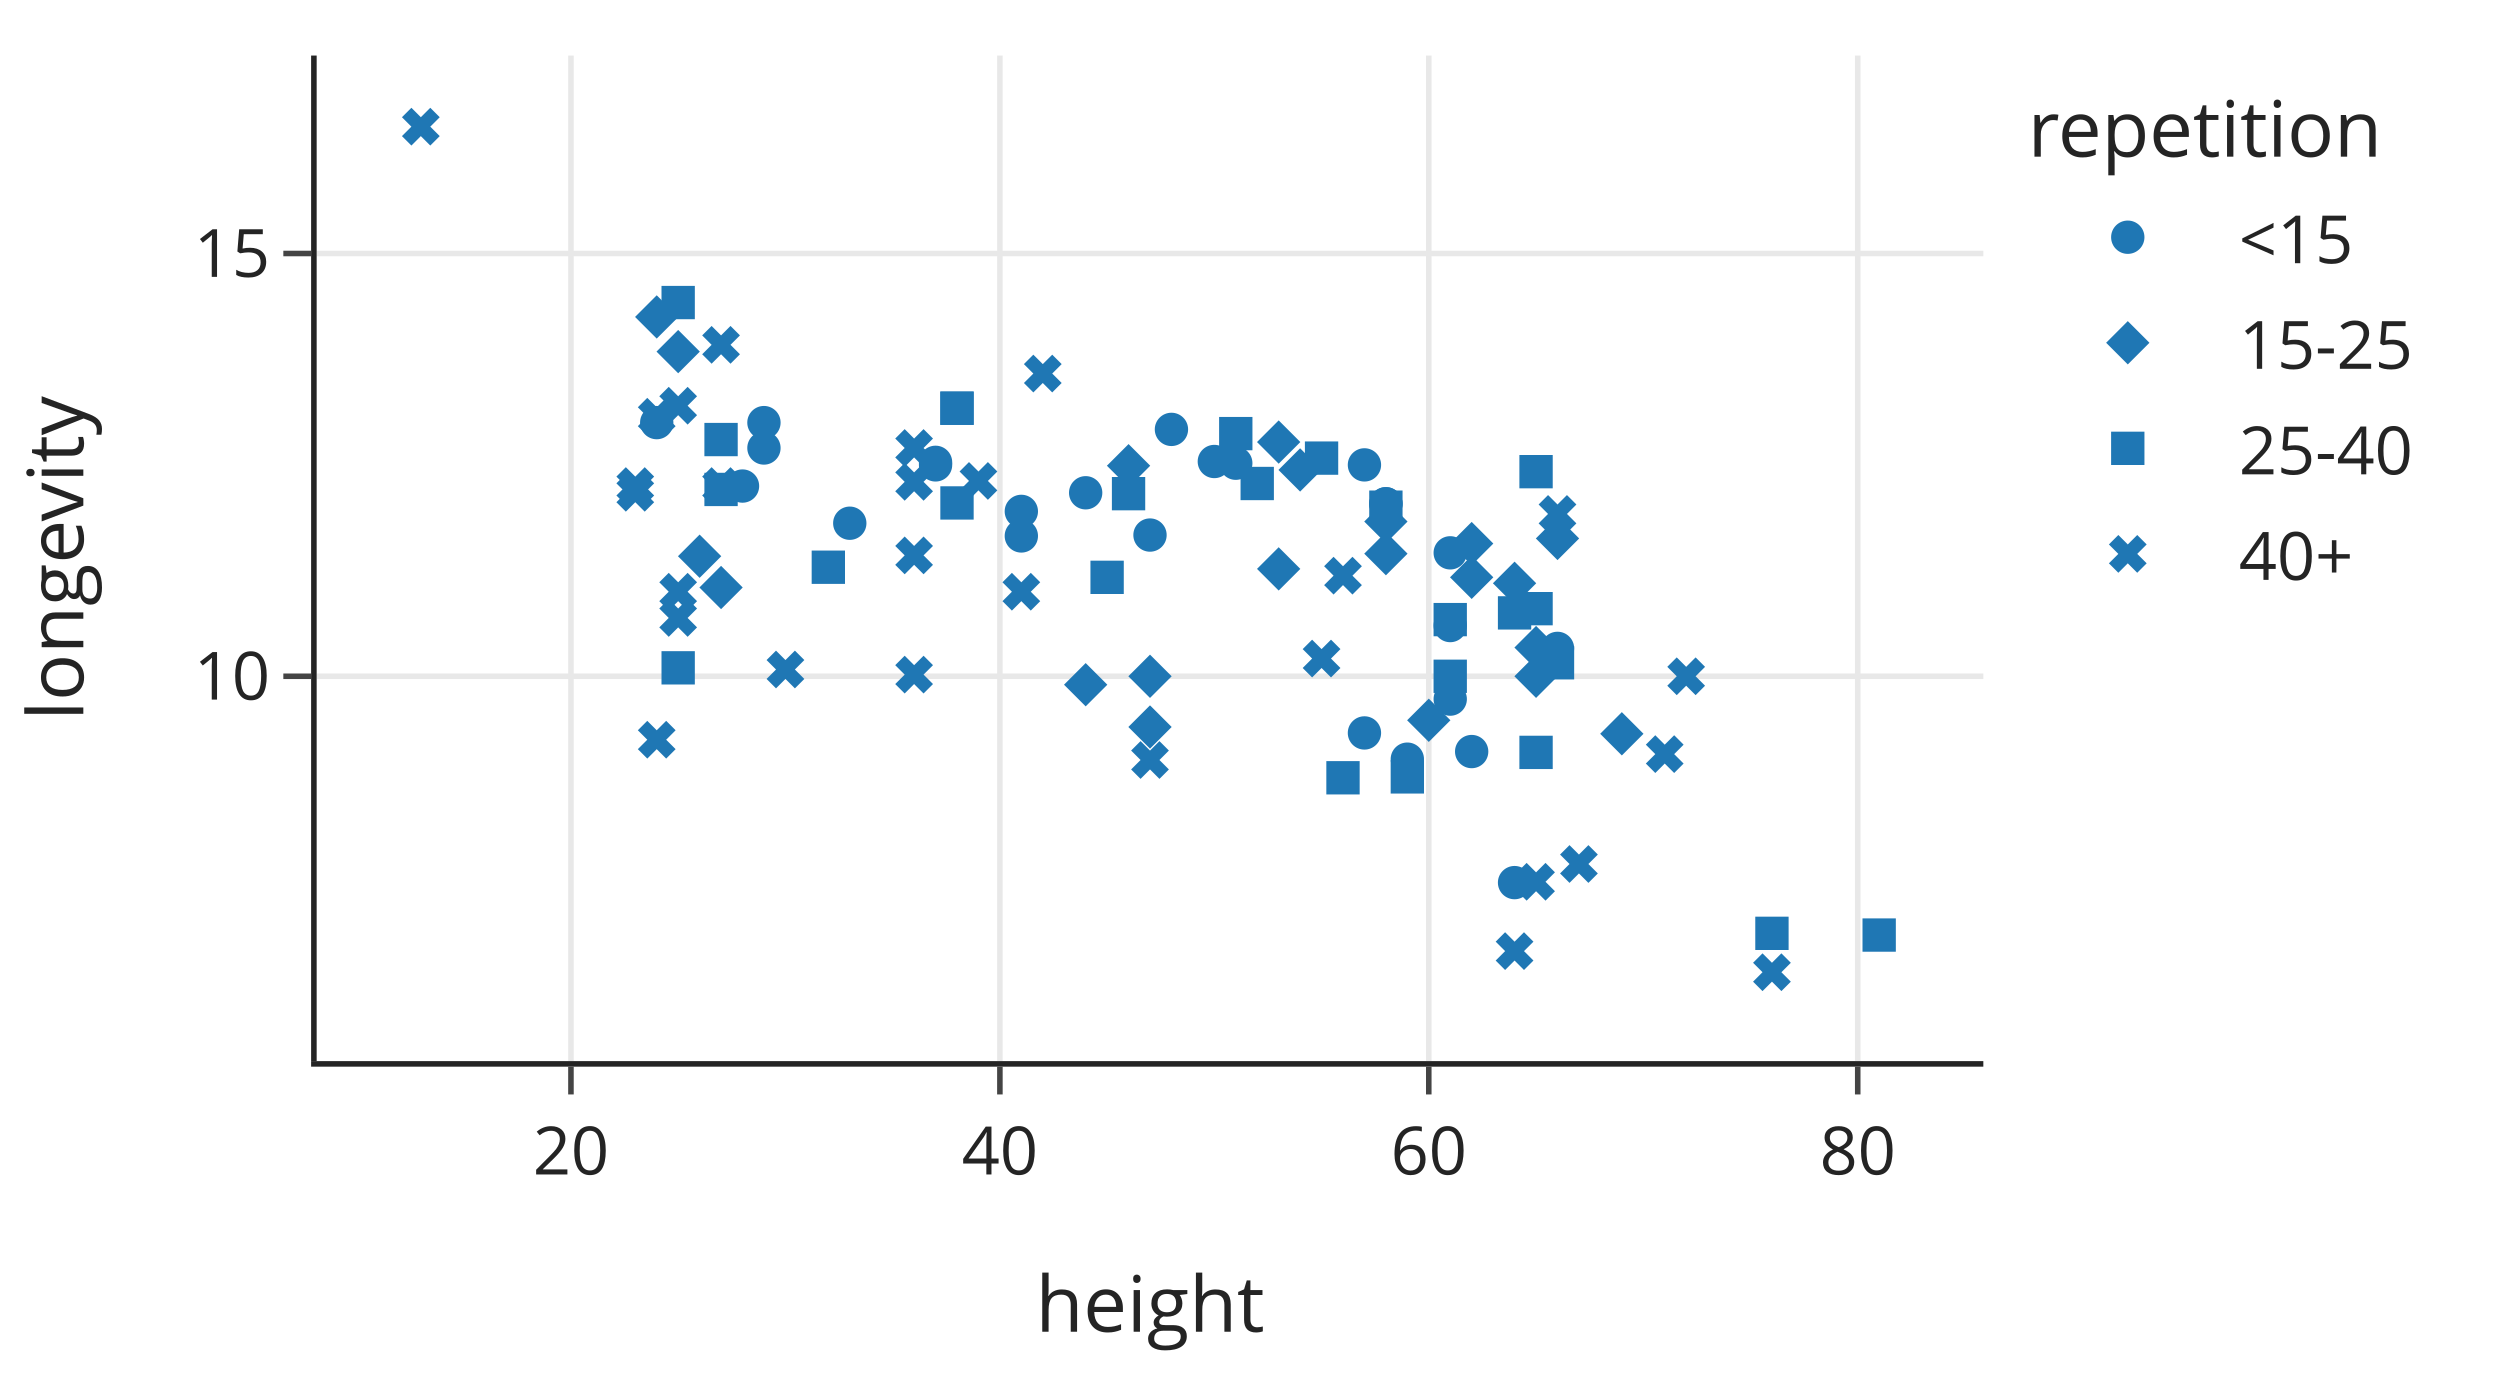
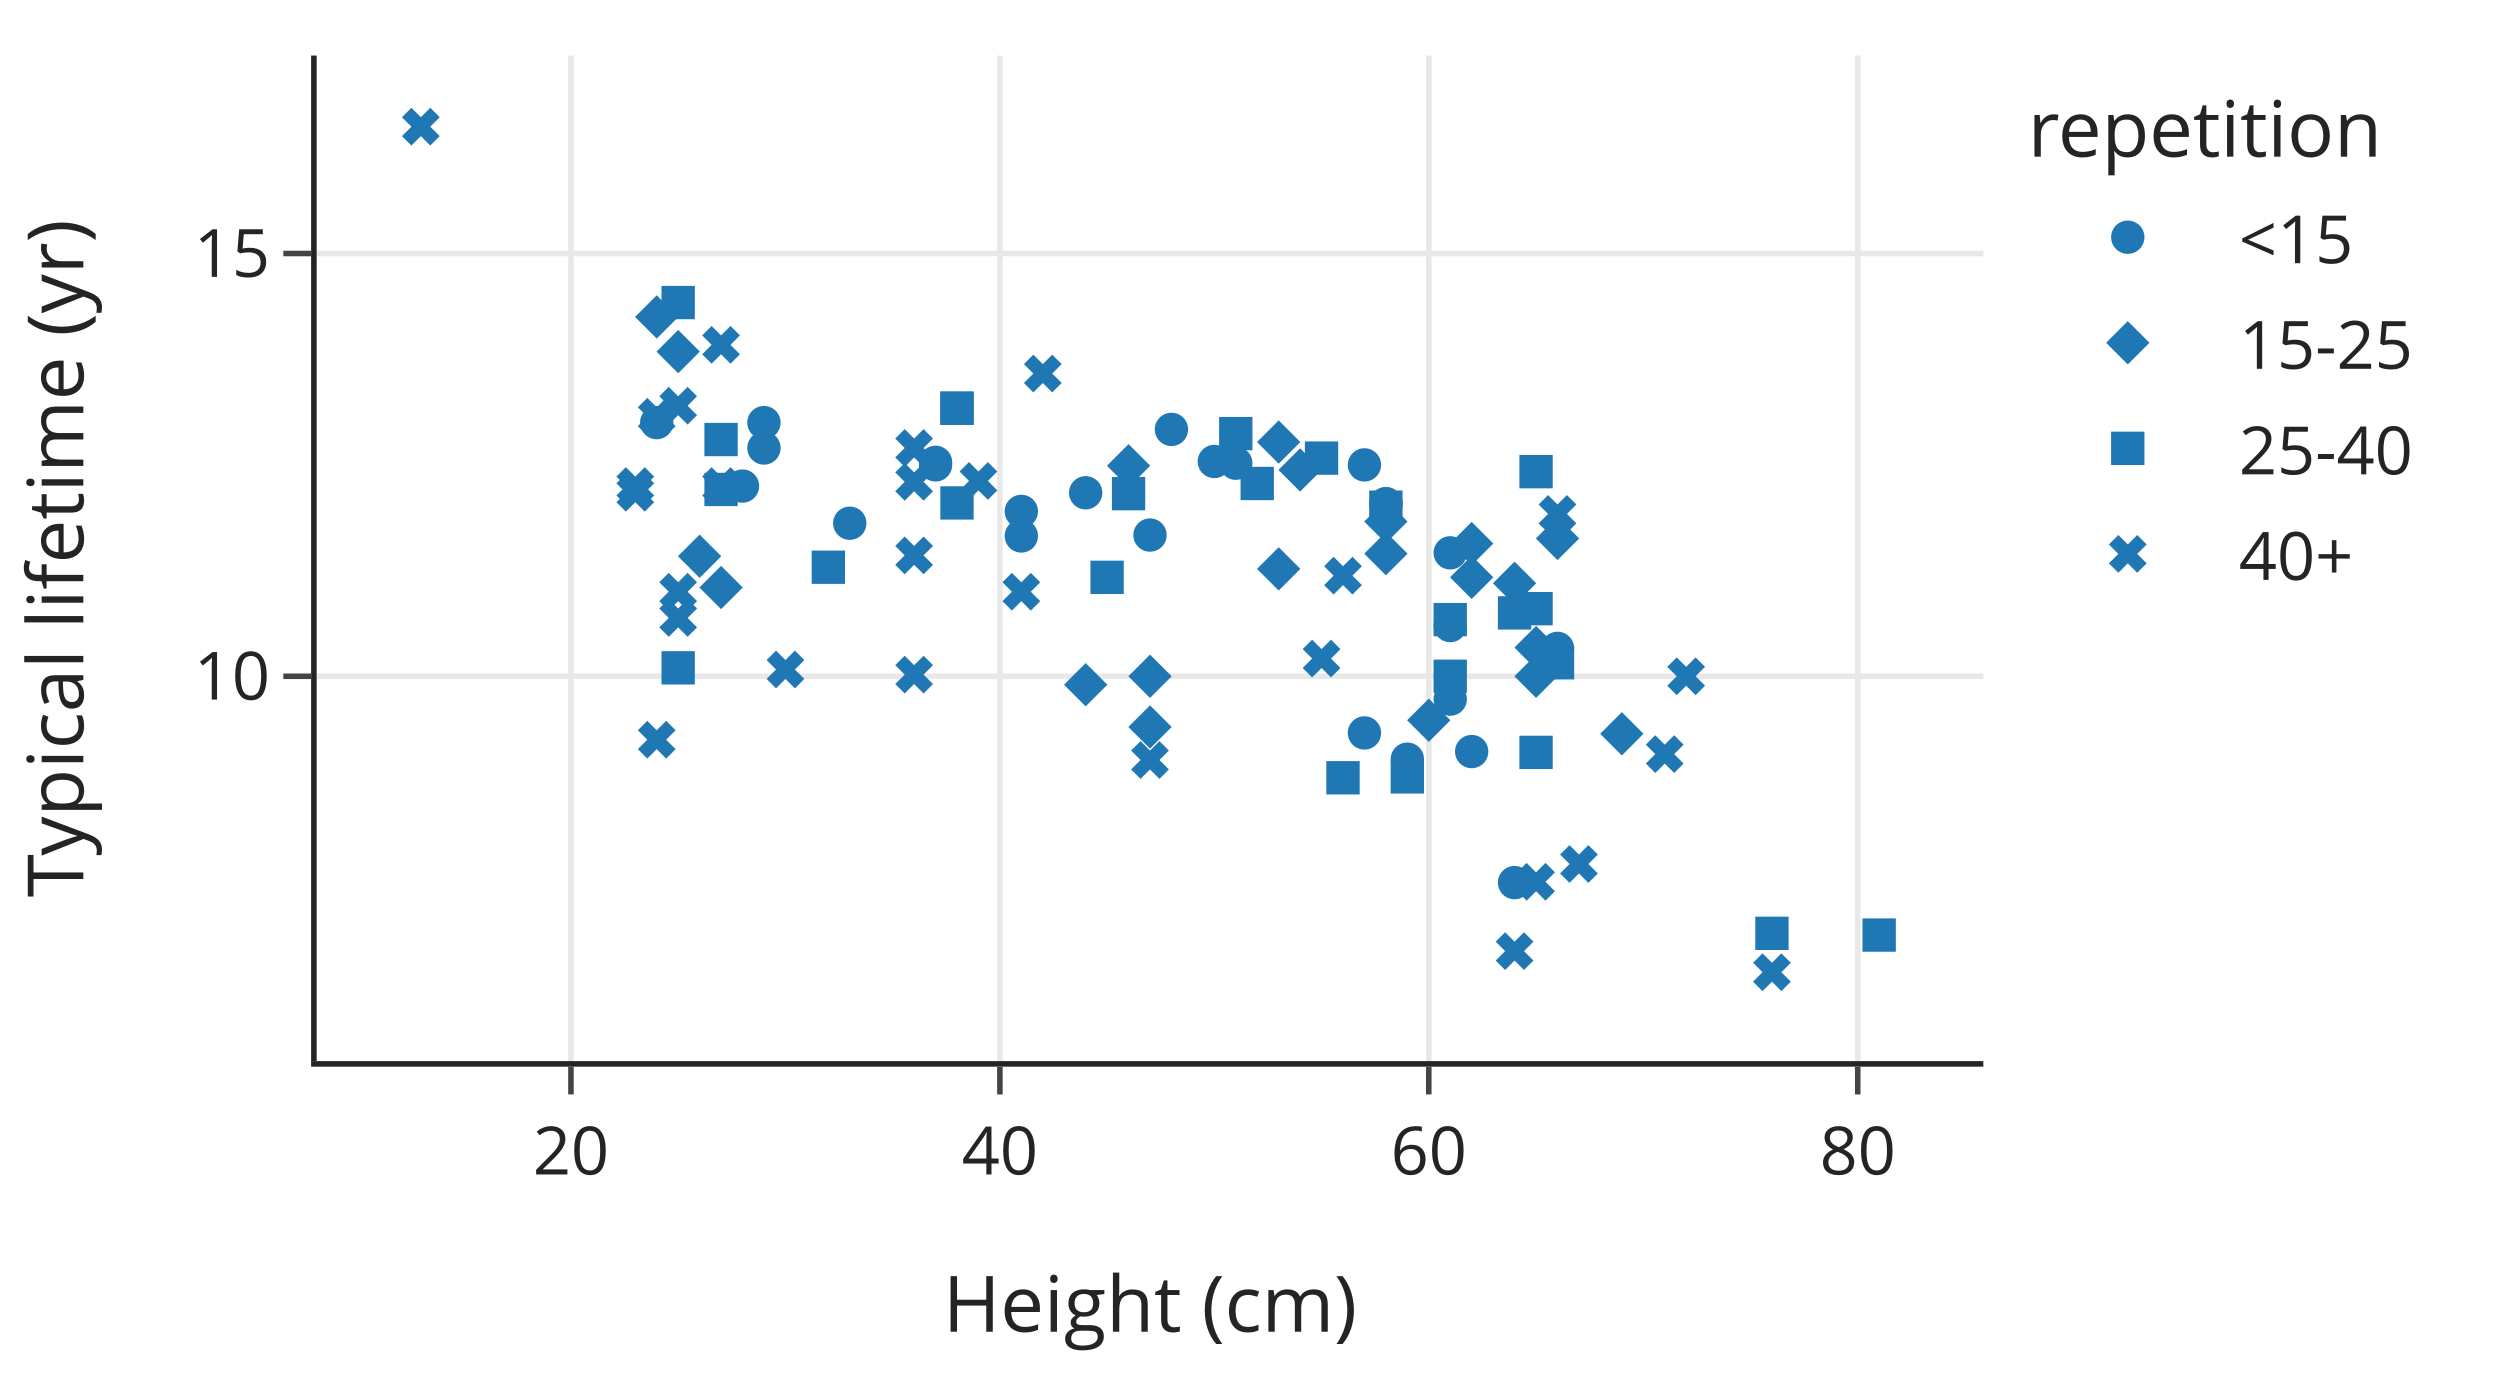
<svg xmlns="http://www.w3.org/2000/svg" class="main-svg" width="450" height="250" style="" viewBox="0 0 450 250">
  <rect x="0" y="0" width="450" height="250" style="fill: rgb(255, 255, 255); fill-opacity: 1;" />
-   <defs id="defs-488b45">
+   <defs id="defs-12211a">
    <g class="clips">
-       <clipPath id="clip488b45xyplot" class="plotclip">
+       <clipPath id="clip12211axyplot" class="plotclip">
        <rect width="300" height="181" />
      </clipPath>
-       <clipPath class="axesclip" id="clip488b45x">
+       <clipPath class="axesclip" id="clip12211ax">
        <rect x="57" y="0" width="300" height="250" />
      </clipPath>
-       <clipPath class="axesclip" id="clip488b45y">
+       <clipPath class="axesclip" id="clip12211ay">
        <rect x="0" y="10" width="450" height="181" />
      </clipPath>
-       <clipPath class="axesclip" id="clip488b45xy">
+       <clipPath class="axesclip" id="clip12211axy">
        <rect x="57" y="10" width="300" height="181" />
      </clipPath>
    </g>
    <g class="gradients" />
    <g class="patterns" />
  </defs>
  <g class="bglayer" />
  <g class="layer-below">
    <g class="imagelayer" />
    <g class="shapelayer" />
  </g>
  <g class="cartesianlayer">
    <g class="subplot xy">
      <g class="layer-subplot">
        <g class="shapelayer" />
        <g class="imagelayer" />
      </g>
      <g class="gridlayer">
        <g class="x">
          <path class="xgrid crisp" transform="translate(102.77,0)" d="M0,10v181" style="stroke: rgb(232, 232, 232); stroke-opacity: 1; stroke-width: 1px;" />
          <path class="xgrid crisp" transform="translate(179.98,0)" d="M0,10v181" style="stroke: rgb(232, 232, 232); stroke-opacity: 1; stroke-width: 1px;" />
          <path class="xgrid crisp" transform="translate(257.18,0)" d="M0,10v181" style="stroke: rgb(232, 232, 232); stroke-opacity: 1; stroke-width: 1px;" />
          <path class="xgrid crisp" transform="translate(334.39,0)" d="M0,10v181" style="stroke: rgb(232, 232, 232); stroke-opacity: 1; stroke-width: 1px;" />
        </g>
        <g class="y">
          <path class="ygrid crisp" transform="translate(0,121.73)" d="M57,0h300" style="stroke: rgb(232, 232, 232); stroke-opacity: 1; stroke-width: 1px;" />
          <path class="ygrid crisp" transform="translate(0,45.63)" d="M57,0h300" style="stroke: rgb(232, 232, 232); stroke-opacity: 1; stroke-width: 1px;" />
        </g>
      </g>
      <g class="zerolinelayer" />
      <path class="xlines-below" />
      <path class="ylines-below" />
      <g class="overlines-below" />
      <g class="xaxislayer-below" />
      <g class="yaxislayer-below" />
      <g class="overaxes-below" />
-       <g class="plot" transform="translate(57,10)" clip-path="url(#clip488b45xyplot)">
+       <g class="plot" transform="translate(57,10)" clip-path="url(#clip12211axyplot)">
        <g class="scatterlayer mlayer">
-           <g class="trace scatter tracee30abf" style="stroke-miterlimit: 2; opacity: 1;">
+           <g class="trace scatter tracef98a16" style="stroke-miterlimit: 2; opacity: 1;">
            <g class="fills" />
            <g class="errorbars" />
            <g class="lines" />
            <g class="points">
              <path class="point" transform="translate(165.44,73.38)" d="M3,0A3,3 0 1,1 0,-3A3,3 0 0,1 3,0Z" style="opacity: 1; stroke-width: 0px; fill: rgb(31, 119, 180); fill-opacity: 1;" />
              <path class="point" transform="translate(153.86,67.29)" d="M3,0A3,3 0 1,1 0,-3A3,3 0 0,1 3,0Z" style="opacity: 1; stroke-width: 0px; fill: rgb(31, 119, 180); fill-opacity: 1;" />
              <path class="point" transform="translate(126.84,86.47)" d="M3,0A3,3 0 1,1 0,-3A3,3 0 0,1 3,0Z" style="opacity: 1; stroke-width: 0px; fill: rgb(31, 119, 180); fill-opacity: 1;" />
              <path class="point" transform="translate(111.4,73.68)" d="M3,0A3,3 0 1,1 0,-3A3,3 0 0,1 3,0Z" style="opacity: 1; stroke-width: 0px; fill: rgb(31, 119, 180); fill-opacity: 1;" />
              <path class="point" transform="translate(61.21,66.07)" d="M3,0A3,3 0 1,1 0,-3A3,3 0 0,1 3,0Z" style="opacity: 1; stroke-width: 0px; fill: rgb(31, 119, 180); fill-opacity: 1;" />
              <path class="point" transform="translate(150,86.31)" d="M3,0A3,3 0 1,1 0,-3A3,3 0 0,1 3,0Z" style="opacity: 1; stroke-width: 0px; fill: rgb(31, 119, 180); fill-opacity: 1;" />
              <path class="point" transform="translate(111.4,73.22)" d="M3,0A3,3 0 1,1 0,-3A3,3 0 0,1 3,0Z" style="opacity: 1; stroke-width: 0px; fill: rgb(31, 119, 180); fill-opacity: 1;" />
              <path class="point" transform="translate(95.96,84.18)" d="M3,0A3,3 0 1,1 0,-3A3,3 0 0,1 3,0Z" style="opacity: 1; stroke-width: 0px; fill: rgb(31, 119, 180); fill-opacity: 1;" />
              <path class="point" transform="translate(161.58,73.07)" d="M3,0A3,3 0 1,1 0,-3A3,3 0 0,1 3,0Z" style="opacity: 1; stroke-width: 0px; fill: rgb(31, 119, 180); fill-opacity: 1;" />
              <path class="point" transform="translate(126.84,82.05)" d="M3,0A3,3 0 1,1 0,-3A3,3 0 0,1 3,0Z" style="opacity: 1; stroke-width: 0px; fill: rgb(31, 119, 180); fill-opacity: 1;" />
              <path class="point" transform="translate(204.04,89.51)" d="M3,0A3,3 0 1,1 0,-3A3,3 0 0,1 3,0Z" style="opacity: 1; stroke-width: 0px; fill: rgb(31, 119, 180); fill-opacity: 1;" />
              <path class="point" transform="translate(192.46,80.68)" d="M3,0A3,3 0 1,1 0,-3A3,3 0 0,1 3,0Z" style="opacity: 1; stroke-width: 0px; fill: rgb(31, 119, 180); fill-opacity: 1;" />
              <path class="point" transform="translate(192.46,80.68)" d="M3,0A3,3 0 1,1 0,-3A3,3 0 0,1 3,0Z" style="opacity: 1; stroke-width: 0px; fill: rgb(31, 119, 180); fill-opacity: 1;" />
              <path class="point" transform="translate(196.32,126.65)" d="M3,0A3,3 0 1,1 0,-3A3,3 0 0,1 3,0Z" style="opacity: 1; stroke-width: 0px; fill: rgb(31, 119, 180); fill-opacity: 1;" />
              <path class="point" transform="translate(223.35,106.71)" d="M3,0A3,3 0 1,1 0,-3A3,3 0 0,1 3,0Z" style="opacity: 1; stroke-width: 0px; fill: rgb(31, 119, 180); fill-opacity: 1;" />
              <path class="point" transform="translate(204.04,102.6)" d="M3,0A3,3 0 1,1 0,-3A3,3 0 0,1 3,0Z" style="opacity: 1; stroke-width: 0px; fill: rgb(31, 119, 180); fill-opacity: 1;" />
              <path class="point" transform="translate(76.65,77.49)" d="M3,0A3,3 0 1,1 0,-3A3,3 0 0,1 3,0Z" style="opacity: 1; stroke-width: 0px; fill: rgb(31, 119, 180); fill-opacity: 1;" />
              <path class="point" transform="translate(207.9,125.28)" d="M3,0A3,3 0 1,1 0,-3A3,3 0 0,1 3,0Z" style="opacity: 1; stroke-width: 0px; fill: rgb(31, 119, 180); fill-opacity: 1;" />
              <path class="point" transform="translate(204.04,115.84)" d="M3,0A3,3 0 1,1 0,-3A3,3 0 0,1 3,0Z" style="opacity: 1; stroke-width: 0px; fill: rgb(31, 119, 180); fill-opacity: 1;" />
              <path class="point" transform="translate(215.62,148.87)" d="M3,0A3,3 0 1,1 0,-3A3,3 0 0,1 3,0Z" style="opacity: 1; stroke-width: 0px; fill: rgb(31, 119, 180); fill-opacity: 1;" />
              <path class="point" transform="translate(80.51,70.64)" d="M3,0A3,3 0 1,1 0,-3A3,3 0 0,1 3,0Z" style="opacity: 1; stroke-width: 0px; fill: rgb(31, 119, 180); fill-opacity: 1;" />
              <path class="point" transform="translate(188.6,121.93)" d="M3,0A3,3 0 1,1 0,-3A3,3 0 0,1 3,0Z" style="opacity: 1; stroke-width: 0px; fill: rgb(31, 119, 180); fill-opacity: 1;" />
              <path class="point" transform="translate(138.42,78.7)" d="M3,0A3,3 0 1,1 0,-3A3,3 0 0,1 3,0Z" style="opacity: 1; stroke-width: 0px; fill: rgb(31, 119, 180); fill-opacity: 1;" />
              <path class="point" transform="translate(80.51,66.07)" d="M3,0A3,3 0 1,1 0,-3A3,3 0 0,1 3,0Z" style="opacity: 1; stroke-width: 0px; fill: rgb(31, 119, 180); fill-opacity: 1;" />
              <path class="point" transform="translate(188.6,73.68)" d="M3,0A3,3 0 1,1 0,-3A3,3 0 0,1 3,0Z" style="opacity: 1; stroke-width: 0px; fill: rgb(31, 119, 180); fill-opacity: 1;" />
            </g>
            <g class="text" />
          </g>
-           <g class="trace scatter tracecd6fd4" style="stroke-miterlimit: 2; opacity: 1;">
+           <g class="trace scatter trace32246d" style="stroke-miterlimit: 2; opacity: 1;">
            <g class="fills" />
            <g class="errorbars" />
            <g class="lines" />
            <g class="points">
              <path class="point" transform="translate(65.07,53.29)" d="M3.9,0L0,3.9L-3.9,0L0,-3.9Z" style="opacity: 1; stroke-width: 0px; fill: rgb(31, 119, 180); fill-opacity: 1;" />
              <path class="point" transform="translate(146.14,73.83)" d="M3.9,0L0,3.9L-3.9,0L0,-3.9Z" style="opacity: 1; stroke-width: 0px; fill: rgb(31, 119, 180); fill-opacity: 1;" />
              <path class="point" transform="translate(68.93,90.12)" d="M3.9,0L0,3.9L-3.9,0L0,-3.9Z" style="opacity: 1; stroke-width: 0px; fill: rgb(31, 119, 180); fill-opacity: 1;" />
              <path class="point" transform="translate(72.79,95.75)" d="M3.9,0L0,3.9L-3.9,0L0,-3.9Z" style="opacity: 1; stroke-width: 0px; fill: rgb(31, 119, 180); fill-opacity: 1;" />
              <path class="point" transform="translate(223.35,86.92)" d="M3.9,0L0,3.9L-3.9,0L0,-3.9Z" style="opacity: 1; stroke-width: 0px; fill: rgb(31, 119, 180); fill-opacity: 1;" />
              <path class="point" transform="translate(192.46,83.88)" d="M3.9,0L0,3.9L-3.9,0L0,-3.9Z" style="opacity: 1; stroke-width: 0px; fill: rgb(31, 119, 180); fill-opacity: 1;" />
              <path class="point" transform="translate(177.02,74.59)" d="M3.9,0L0,3.9L-3.9,0L0,-3.9Z" style="opacity: 1; stroke-width: 0px; fill: rgb(31, 119, 180); fill-opacity: 1;" />
              <path class="point" transform="translate(200.18,119.65)" d="M3.9,0L0,3.9L-3.9,0L0,-3.9Z" style="opacity: 1; stroke-width: 0px; fill: rgb(31, 119, 180); fill-opacity: 1;" />
              <path class="point" transform="translate(215.62,94.99)" d="M3.9,0L0,3.9L-3.9,0L0,-3.9Z" style="opacity: 1; stroke-width: 0px; fill: rgb(31, 119, 180); fill-opacity: 1;" />
              <path class="point" transform="translate(207.9,87.84)" d="M3.9,0L0,3.9L-3.9,0L0,-3.9Z" style="opacity: 1; stroke-width: 0px; fill: rgb(31, 119, 180); fill-opacity: 1;" />
              <path class="point" transform="translate(207.9,93.92)" d="M3.9,0L0,3.9L-3.9,0L0,-3.9Z" style="opacity: 1; stroke-width: 0px; fill: rgb(31, 119, 180); fill-opacity: 1;" />
              <path class="point" transform="translate(173.16,92.4)" d="M3.9,0L0,3.9L-3.9,0L0,-3.9Z" style="opacity: 1; stroke-width: 0px; fill: rgb(31, 119, 180); fill-opacity: 1;" />
              <path class="point" transform="translate(219.49,106.56)" d="M3.9,0L0,3.9L-3.9,0L0,-3.9Z" style="opacity: 1; stroke-width: 0px; fill: rgb(31, 119, 180); fill-opacity: 1;" />
              <path class="point" transform="translate(150,111.73)" d="M3.9,0L0,3.9L-3.9,0L0,-3.9Z" style="opacity: 1; stroke-width: 0px; fill: rgb(31, 119, 180); fill-opacity: 1;" />
              <path class="point" transform="translate(219.49,111.73)" d="M3.9,0L0,3.9L-3.9,0L0,-3.9Z" style="opacity: 1; stroke-width: 0px; fill: rgb(31, 119, 180); fill-opacity: 1;" />
              <path class="point" transform="translate(150,120.86)" d="M3.9,0L0,3.9L-3.9,0L0,-3.9Z" style="opacity: 1; stroke-width: 0px; fill: rgb(31, 119, 180); fill-opacity: 1;" />
              <path class="point" transform="translate(234.93,122.08)" d="M3.9,0L0,3.9L-3.9,0L0,-3.9Z" style="opacity: 1; stroke-width: 0px; fill: rgb(31, 119, 180); fill-opacity: 1;" />
              <path class="point" transform="translate(192.46,89.66)" d="M3.9,0L0,3.9L-3.9,0L0,-3.9Z" style="opacity: 1; stroke-width: 0px; fill: rgb(31, 119, 180); fill-opacity: 1;" />
              <path class="point" transform="translate(173.16,69.57)" d="M3.9,0L0,3.9L-3.9,0L0,-3.9Z" style="opacity: 1; stroke-width: 0px; fill: rgb(31, 119, 180); fill-opacity: 1;" />
              <path class="point" transform="translate(138.42,113.25)" d="M3.9,0L0,3.9L-3.9,0L0,-3.9Z" style="opacity: 1; stroke-width: 0px; fill: rgb(31, 119, 180); fill-opacity: 1;" />
              <path class="point" transform="translate(61.21,47.05)" d="M3.9,0L0,3.9L-3.9,0L0,-3.9Z" style="opacity: 1; stroke-width: 0px; fill: rgb(31, 119, 180); fill-opacity: 1;" />
            </g>
            <g class="text" />
          </g>
-           <g class="trace scatter trace3da58b" style="stroke-miterlimit: 2; opacity: 1;">
+           <g class="trace scatter traceb538c0" style="stroke-miterlimit: 2; opacity: 1;">
            <g class="fills" />
            <g class="errorbars" />
            <g class="lines" />
            <g class="points">
              <path class="point" transform="translate(180.88,72.46)" d="M3,3H-3V-3H3Z" style="opacity: 1; stroke-width: 0px; fill: rgb(31, 119, 180); fill-opacity: 1;" />
              <path class="point" transform="translate(165.44,68.05)" d="M3,3H-3V-3H3Z" style="opacity: 1; stroke-width: 0px; fill: rgb(31, 119, 180); fill-opacity: 1;" />
              <path class="point" transform="translate(72.79,69.12)" d="M3,3H-3V-3H3Z" style="opacity: 1; stroke-width: 0px; fill: rgb(31, 119, 180); fill-opacity: 1;" />
              <path class="point" transform="translate(72.79,78.1)" d="M3,3H-3V-3H3Z" style="opacity: 1; stroke-width: 0px; fill: rgb(31, 119, 180); fill-opacity: 1;" />
              <path class="point" transform="translate(219.49,74.9)" d="M3,3H-3V-3H3Z" style="opacity: 1; stroke-width: 0px; fill: rgb(31, 119, 180); fill-opacity: 1;" />
              <path class="point" transform="translate(65.07,44.46)" d="M3,3H-3V-3H3Z" style="opacity: 1; stroke-width: 0px; fill: rgb(31, 119, 180); fill-opacity: 1;" />
              <path class="point" transform="translate(169.3,77.03)" d="M3,3H-3V-3H3Z" style="opacity: 1; stroke-width: 0px; fill: rgb(31, 119, 180); fill-opacity: 1;" />
              <path class="point" transform="translate(65.07,110.21)" d="M3,3H-3V-3H3Z" style="opacity: 1; stroke-width: 0px; fill: rgb(31, 119, 180); fill-opacity: 1;" />
              <path class="point" transform="translate(92.1,92.1)" d="M3,3H-3V-3H3Z" style="opacity: 1; stroke-width: 0px; fill: rgb(31, 119, 180); fill-opacity: 1;" />
              <path class="point" transform="translate(115.26,80.53)" d="M3,3H-3V-3H3Z" style="opacity: 1; stroke-width: 0px; fill: rgb(31, 119, 180); fill-opacity: 1;" />
              <path class="point" transform="translate(192.46,81.29)" d="M3,3H-3V-3H3Z" style="opacity: 1; stroke-width: 0px; fill: rgb(31, 119, 180); fill-opacity: 1;" />
              <path class="point" transform="translate(223.35,109.3)" d="M3,3H-3V-3H3Z" style="opacity: 1; stroke-width: 0px; fill: rgb(31, 119, 180); fill-opacity: 1;" />
              <path class="point" transform="translate(219.49,125.43)" d="M3,3H-3V-3H3Z" style="opacity: 1; stroke-width: 0px; fill: rgb(31, 119, 180); fill-opacity: 1;" />
              <path class="point" transform="translate(196.32,129.84)" d="M3,3H-3V-3H3Z" style="opacity: 1; stroke-width: 0px; fill: rgb(31, 119, 180); fill-opacity: 1;" />
              <path class="point" transform="translate(204.04,101.53)" d="M3,3H-3V-3H3Z" style="opacity: 1; stroke-width: 0px; fill: rgb(31, 119, 180); fill-opacity: 1;" />
              <path class="point" transform="translate(281.25,158.31)" d="M3,3H-3V-3H3Z" style="opacity: 1; stroke-width: 0px; fill: rgb(31, 119, 180); fill-opacity: 1;" />
              <path class="point" transform="translate(261.95,158)" d="M3,3H-3V-3H3Z" style="opacity: 1; stroke-width: 0px; fill: rgb(31, 119, 180); fill-opacity: 1;" />
              <path class="point" transform="translate(215.62,100.32)" d="M3,3H-3V-3H3Z" style="opacity: 1; stroke-width: 0px; fill: rgb(31, 119, 180); fill-opacity: 1;" />
              <path class="point" transform="translate(142.28,93.92)" d="M3,3H-3V-3H3Z" style="opacity: 1; stroke-width: 0px; fill: rgb(31, 119, 180); fill-opacity: 1;" />
              <path class="point" transform="translate(204.04,111.73)" d="M3,3H-3V-3H3Z" style="opacity: 1; stroke-width: 0px; fill: rgb(31, 119, 180); fill-opacity: 1;" />
              <path class="point" transform="translate(219.49,99.56)" d="M3,3H-3V-3H3Z" style="opacity: 1; stroke-width: 0px; fill: rgb(31, 119, 180); fill-opacity: 1;" />
              <path class="point" transform="translate(115.26,63.48)" d="M3,3H-3V-3H3Z" style="opacity: 1; stroke-width: 0px; fill: rgb(31, 119, 180); fill-opacity: 1;" />
              <path class="point" transform="translate(146.14,78.86)" d="M3,3H-3V-3H3Z" style="opacity: 1; stroke-width: 0px; fill: rgb(31, 119, 180); fill-opacity: 1;" />
              <path class="point" transform="translate(115.26,63.48)" d="M3,3H-3V-3H3Z" style="opacity: 1; stroke-width: 0px; fill: rgb(31, 119, 180); fill-opacity: 1;" />
              <path class="point" transform="translate(184.74,130)" d="M3,3H-3V-3H3Z" style="opacity: 1; stroke-width: 0px; fill: rgb(31, 119, 180); fill-opacity: 1;" />
            </g>
            <g class="text" />
          </g>
-           <g class="trace scatter traced66ada" style="stroke-miterlimit: 2; opacity: 1;">
+           <g class="trace scatter trace127473" style="stroke-miterlimit: 2; opacity: 1;">
            <g class="fills" />
            <g class="errorbars" />
            <g class="lines" />
            <g class="points">
              <path class="point" transform="translate(72.79,52.07)" d="M0,1.7l1.7,1.7l1.7,-1.7l-1.7,-1.7l1.7,-1.7l-1.7,-1.7l-1.7,1.7l-1.7,-1.7l-1.7,1.7l1.7,1.7l-1.7,1.7l1.7,1.7Z" style="opacity: 1; stroke-width: 0px; fill: rgb(31, 119, 180); fill-opacity: 1;" />
              <path class="point" transform="translate(18.75,12.8)" d="M0,1.7l1.7,1.7l1.7,-1.7l-1.7,-1.7l1.7,-1.7l-1.7,-1.7l-1.7,1.7l-1.7,-1.7l-1.7,1.7l1.7,1.7l-1.7,1.7l1.7,1.7Z" style="opacity: 1; stroke-width: 0px; fill: rgb(31, 119, 180); fill-opacity: 1;" />
              <path class="point" transform="translate(57.35,77.49)" d="M0,1.7l1.7,1.7l1.7,-1.7l-1.7,-1.7l1.7,-1.7l-1.7,-1.7l-1.7,1.7l-1.7,-1.7l-1.7,1.7l1.7,1.7l-1.7,1.7l1.7,1.7Z" style="opacity: 1; stroke-width: 0px; fill: rgb(31, 119, 180); fill-opacity: 1;" />
              <path class="point" transform="translate(65.07,63.03)" d="M0,1.7l1.7,1.7l1.7,-1.7l-1.7,-1.7l1.7,-1.7l-1.7,-1.7l-1.7,1.7l-1.7,-1.7l-1.7,1.7l1.7,1.7l-1.7,1.7l1.7,1.7Z" style="opacity: 1; stroke-width: 0px; fill: rgb(31, 119, 180); fill-opacity: 1;" />
              <path class="point" transform="translate(107.54,76.73)" d="M0,1.7l1.7,1.7l1.7,-1.7l-1.7,-1.7l1.7,-1.7l-1.7,-1.7l-1.7,1.7l-1.7,-1.7l-1.7,1.7l1.7,1.7l-1.7,1.7l1.7,1.7Z" style="opacity: 1; stroke-width: 0px; fill: rgb(31, 119, 180); fill-opacity: 1;" />
              <path class="point" transform="translate(119.12,76.57)" d="M0,1.7l1.7,1.7l1.7,-1.7l-1.7,-1.7l1.7,-1.7l-1.7,-1.7l-1.7,1.7l-1.7,-1.7l-1.7,1.7l1.7,1.7l-1.7,1.7l1.7,1.7Z" style="opacity: 1; stroke-width: 0px; fill: rgb(31, 119, 180); fill-opacity: 1;" />
              <path class="point" transform="translate(126.84,96.51)" d="M0,1.7l1.7,1.7l1.7,-1.7l-1.7,-1.7l1.7,-1.7l-1.7,-1.7l-1.7,1.7l-1.7,-1.7l-1.7,1.7l1.7,1.7l-1.7,1.7l1.7,1.7Z" style="opacity: 1; stroke-width: 0px; fill: rgb(31, 119, 180); fill-opacity: 1;" />
              <path class="point" transform="translate(61.21,65.01)" d="M0,1.7l1.7,1.7l1.7,-1.7l-1.7,-1.7l1.7,-1.7l-1.7,-1.7l-1.7,1.7l-1.7,-1.7l-1.7,1.7l1.7,1.7l-1.7,1.7l1.7,1.7Z" style="opacity: 1; stroke-width: 0px; fill: rgb(31, 119, 180); fill-opacity: 1;" />
              <path class="point" transform="translate(107.54,89.97)" d="M0,1.7l1.7,1.7l1.7,-1.7l-1.7,-1.7l1.7,-1.7l-1.7,-1.7l-1.7,1.7l-1.7,-1.7l-1.7,1.7l1.7,1.7l-1.7,1.7l1.7,1.7Z" style="opacity: 1; stroke-width: 0px; fill: rgb(31, 119, 180); fill-opacity: 1;" />
              <path class="point" transform="translate(130.7,57.24)" d="M0,1.7l1.7,1.7l1.7,-1.7l-1.7,-1.7l1.7,-1.7l-1.7,-1.7l-1.7,1.7l-1.7,-1.7l-1.7,1.7l1.7,1.7l-1.7,1.7l1.7,1.7Z" style="opacity: 1; stroke-width: 0px; fill: rgb(31, 119, 180); fill-opacity: 1;" />
              <path class="point" transform="translate(107.54,111.43)" d="M0,1.7l1.7,1.7l1.7,-1.7l-1.7,-1.7l1.7,-1.7l-1.7,-1.7l-1.7,1.7l-1.7,-1.7l-1.7,1.7l1.7,1.7l-1.7,1.7l1.7,1.7Z" style="opacity: 1; stroke-width: 0px; fill: rgb(31, 119, 180); fill-opacity: 1;" />
              <path class="point" transform="translate(57.35,78.7)" d="M0,1.7l1.7,1.7l1.7,-1.7l-1.7,-1.7l1.7,-1.7l-1.7,-1.7l-1.7,1.7l-1.7,-1.7l-1.7,1.7l1.7,1.7l-1.7,1.7l1.7,1.7Z" style="opacity: 1; stroke-width: 0px; fill: rgb(31, 119, 180); fill-opacity: 1;" />
              <path class="point" transform="translate(65.07,101.23)" d="M0,1.7l1.7,1.7l1.7,-1.7l-1.7,-1.7l1.7,-1.7l-1.7,-1.7l-1.7,1.7l-1.7,-1.7l-1.7,1.7l1.7,1.7l-1.7,1.7l1.7,1.7Z" style="opacity: 1; stroke-width: 0px; fill: rgb(31, 119, 180); fill-opacity: 1;" />
              <path class="point" transform="translate(223.35,82.51)" d="M0,1.7l1.7,1.7l1.7,-1.7l-1.7,-1.7l1.7,-1.7l-1.7,-1.7l-1.7,1.7l-1.7,-1.7l-1.7,1.7l1.7,1.7l-1.7,1.7l1.7,1.7Z" style="opacity: 1; stroke-width: 0px; fill: rgb(31, 119, 180); fill-opacity: 1;" />
              <path class="point" transform="translate(184.74,93.62)" d="M0,1.7l1.7,1.7l1.7,-1.7l-1.7,-1.7l1.7,-1.7l-1.7,-1.7l-1.7,1.7l-1.7,-1.7l-1.7,1.7l1.7,1.7l-1.7,1.7l1.7,1.7Z" style="opacity: 1; stroke-width: 0px; fill: rgb(31, 119, 180); fill-opacity: 1;" />
              <path class="point" transform="translate(242.65,125.74)" d="M0,1.7l1.7,1.7l1.7,-1.7l-1.7,-1.7l1.7,-1.7l-1.7,-1.7l-1.7,1.7l-1.7,-1.7l-1.7,1.7l1.7,1.7l-1.7,1.7l1.7,1.7Z" style="opacity: 1; stroke-width: 0px; fill: rgb(31, 119, 180); fill-opacity: 1;" />
              <path class="point" transform="translate(180.88,108.54)" d="M0,1.7l1.7,1.7l1.7,-1.7l-1.7,-1.7l1.7,-1.7l-1.7,-1.7l-1.7,1.7l-1.7,-1.7l-1.7,1.7l1.7,1.7l-1.7,1.7l1.7,1.7Z" style="opacity: 1; stroke-width: 0px; fill: rgb(31, 119, 180); fill-opacity: 1;" />
              <path class="point" transform="translate(150,126.8)" d="M0,1.7l1.7,1.7l1.7,-1.7l-1.7,-1.7l1.7,-1.7l-1.7,-1.7l-1.7,1.7l-1.7,-1.7l-1.7,1.7l1.7,1.7l-1.7,1.7l1.7,1.7Z" style="opacity: 1; stroke-width: 0px; fill: rgb(31, 119, 180); fill-opacity: 1;" />
              <path class="point" transform="translate(215.62,161.2)" d="M0,1.7l1.7,1.7l1.7,-1.7l-1.7,-1.7l1.7,-1.7l-1.7,-1.7l-1.7,1.7l-1.7,-1.7l-1.7,1.7l1.7,1.7l-1.7,1.7l1.7,1.7Z" style="opacity: 1; stroke-width: 0px; fill: rgb(31, 119, 180); fill-opacity: 1;" />
              <path class="point" transform="translate(219.49,148.72)" d="M0,1.7l1.7,1.7l1.7,-1.7l-1.7,-1.7l1.7,-1.7l-1.7,-1.7l-1.7,1.7l-1.7,-1.7l-1.7,1.7l1.7,1.7l-1.7,1.7l1.7,1.7Z" style="opacity: 1; stroke-width: 0px; fill: rgb(31, 119, 180); fill-opacity: 1;" />
              <path class="point" transform="translate(261.95,165)" d="M0,1.7l1.7,1.7l1.7,-1.7l-1.7,-1.7l1.7,-1.7l-1.7,-1.7l-1.7,1.7l-1.7,-1.7l-1.7,1.7l1.7,1.7l-1.7,1.7l1.7,1.7Z" style="opacity: 1; stroke-width: 0px; fill: rgb(31, 119, 180); fill-opacity: 1;" />
              <path class="point" transform="translate(227.21,145.52)" d="M0,1.7l1.7,1.7l1.7,-1.7l-1.7,-1.7l1.7,-1.7l-1.7,-1.7l-1.7,1.7l-1.7,-1.7l-1.7,1.7l1.7,1.7l-1.7,1.7l1.7,1.7Z" style="opacity: 1; stroke-width: 0px; fill: rgb(31, 119, 180); fill-opacity: 1;" />
              <path class="point" transform="translate(84.38,110.51)" d="M0,1.7l1.7,1.7l1.7,-1.7l-1.7,-1.7l1.7,-1.7l-1.7,-1.7l-1.7,1.7l-1.7,-1.7l-1.7,1.7l1.7,1.7l-1.7,1.7l1.7,1.7Z" style="opacity: 1; stroke-width: 0px; fill: rgb(31, 119, 180); fill-opacity: 1;" />
              <path class="point" transform="translate(246.51,111.73)" d="M0,1.7l1.7,1.7l1.7,-1.7l-1.7,-1.7l1.7,-1.7l-1.7,-1.7l-1.7,1.7l-1.7,-1.7l-1.7,1.7l1.7,1.7l-1.7,1.7l1.7,1.7Z" style="opacity: 1; stroke-width: 0px; fill: rgb(31, 119, 180); fill-opacity: 1;" />
              <path class="point" transform="translate(61.21,123.15)" d="M0,1.7l1.7,1.7l1.7,-1.7l-1.7,-1.7l1.7,-1.7l-1.7,-1.7l-1.7,1.7l-1.7,-1.7l-1.7,1.7l1.7,1.7l-1.7,1.7l1.7,1.7Z" style="opacity: 1; stroke-width: 0px; fill: rgb(31, 119, 180); fill-opacity: 1;" />
              <path class="point" transform="translate(107.54,70.64)" d="M0,1.7l1.7,1.7l1.7,-1.7l-1.7,-1.7l1.7,-1.7l-1.7,-1.7l-1.7,1.7l-1.7,-1.7l-1.7,1.7l1.7,1.7l-1.7,1.7l1.7,1.7Z" style="opacity: 1; stroke-width: 0px; fill: rgb(31, 119, 180); fill-opacity: 1;" />
              <path class="point" transform="translate(72.79,77.49)" d="M0,1.7l1.7,1.7l1.7,-1.7l-1.7,-1.7l1.7,-1.7l-1.7,-1.7l-1.7,1.7l-1.7,-1.7l-1.7,1.7l1.7,1.7l-1.7,1.7l1.7,1.7Z" style="opacity: 1; stroke-width: 0px; fill: rgb(31, 119, 180); fill-opacity: 1;" />
              <path class="point" transform="translate(65.07,96.51)" d="M0,1.7l1.7,1.7l1.7,-1.7l-1.7,-1.7l1.7,-1.7l-1.7,-1.7l-1.7,1.7l-1.7,-1.7l-1.7,1.7l1.7,1.7l-1.7,1.7l1.7,1.7Z" style="opacity: 1; stroke-width: 0px; fill: rgb(31, 119, 180); fill-opacity: 1;" />
            </g>
            <g class="text" />
          </g>
        </g>
      </g>
      <g class="overplot" />
      <path class="xlines-above crisp" d="M56,191.5H357" style="fill: none; stroke-width: 1px; stroke: rgb(36, 36, 36); stroke-opacity: 1;" />
      <path class="ylines-above crisp" d="M56.5,10V191" style="fill: none; stroke-width: 1px; stroke: rgb(36, 36, 36); stroke-opacity: 1;" />
      <g class="overlines-above" />
      <g class="xaxislayer-above">
        <path class="xtick ticks crisp" d="M0,192v5" transform="translate(102.77,0)" style="stroke: rgb(68, 68, 68); stroke-opacity: 1; stroke-width: 1px;" />
        <path class="xtick ticks crisp" d="M0,192v5" transform="translate(179.98,0)" style="stroke: rgb(68, 68, 68); stroke-opacity: 1; stroke-width: 1px;" />
        <path class="xtick ticks crisp" d="M0,192v5" transform="translate(257.18,0)" style="stroke: rgb(68, 68, 68); stroke-opacity: 1; stroke-width: 1px;" />
        <path class="xtick ticks crisp" d="M0,192v5" transform="translate(334.39,0)" style="stroke: rgb(68, 68, 68); stroke-opacity: 1; stroke-width: 1px;" />
        <g class="xtick">
          <text text-anchor="middle" x="0" y="211.4" transform="translate(102.77,0)" style="font-family: 'Open Sans', verdana, arial, sans-serif; font-size: 12px; fill: rgb(36, 36, 36); fill-opacity: 1; white-space: pre; opacity: 1;">20</text>
        </g>
        <g class="xtick">
          <text text-anchor="middle" x="0" y="211.4" style="font-family: 'Open Sans', verdana, arial, sans-serif; font-size: 12px; fill: rgb(36, 36, 36); fill-opacity: 1; white-space: pre; opacity: 1;" transform="translate(179.98,0)">40</text>
        </g>
        <g class="xtick">
          <text text-anchor="middle" x="0" y="211.4" style="font-family: 'Open Sans', verdana, arial, sans-serif; font-size: 12px; fill: rgb(36, 36, 36); fill-opacity: 1; white-space: pre; opacity: 1;" transform="translate(257.18,0)">60</text>
        </g>
        <g class="xtick">
          <text text-anchor="middle" x="0" y="211.4" style="font-family: 'Open Sans', verdana, arial, sans-serif; font-size: 12px; fill: rgb(36, 36, 36); fill-opacity: 1; white-space: pre; opacity: 1;" transform="translate(334.39,0)">80</text>
        </g>
      </g>
      <g class="yaxislayer-above">
        <path class="ytick ticks crisp" d="M56,0h-5" transform="translate(0,121.73)" style="stroke: rgb(68, 68, 68); stroke-opacity: 1; stroke-width: 1px;" />
        <path class="ytick ticks crisp" d="M56,0h-5" transform="translate(0,45.63)" style="stroke: rgb(68, 68, 68); stroke-opacity: 1; stroke-width: 1px;" />
        <g class="ytick">
          <text text-anchor="end" x="48.6" y="4.2" transform="translate(0,121.73)" style="font-family: 'Open Sans', verdana, arial, sans-serif; font-size: 12px; fill: rgb(36, 36, 36); fill-opacity: 1; white-space: pre; opacity: 1;">10</text>
        </g>
        <g class="ytick">
          <text text-anchor="end" x="48.6" y="4.2" style="font-family: 'Open Sans', verdana, arial, sans-serif; font-size: 12px; fill: rgb(36, 36, 36); fill-opacity: 1; white-space: pre; opacity: 1;" transform="translate(0,45.63)">15</text>
        </g>
      </g>
      <g class="overaxes-above" />
    </g>
  </g>
  <g class="polarlayer" />
  <g class="smithlayer" />
  <g class="ternarylayer" />
  <g class="geolayer" />
  <g class="funnelarealayer" />
  <g class="pielayer" />
  <g class="iciclelayer" />
  <g class="treemaplayer" />
  <g class="sunburstlayer" />
  <g class="glimages" />
-   <defs id="topdefs-488b45">
+   <defs id="topdefs-12211a">
    <g class="clips" />
-     <clipPath id="legend488b45">
+     <clipPath id="legend12211a">
      <rect width="77" height="105" x="0" y="0" />
    </clipPath>
  </defs>
  <g class="layer-above">
    <g class="imagelayer" />
    <g class="shapelayer" />
  </g>
  <g class="infolayer">
    <g class="legend" pointer-events="all" transform="translate(363,10)">
      <rect class="bg" shape-rendering="crispEdges" style="stroke: rgb(68, 68, 68); stroke-opacity: 1; fill: rgb(255, 255, 255); fill-opacity: 1; stroke-width: 0px;" width="77" height="105" x="0" y="0" />
-       <g class="scrollbox" transform="" clip-path="url(#legend488b45)">
+       <g class="scrollbox" transform="" clip-path="url(#legend12211a)">
        <text class="legendtitletext" text-anchor="start" x="2" y="18.2" style="font-family: 'Open Sans', verdana, arial, sans-serif; font-size: 14px; fill: rgb(36, 36, 36); fill-opacity: 1; white-space: pre;">repetition</text>
        <g class="groups" transform="">
          <g class="traces" transform="translate(0,32.7)" style="opacity: 1;">
            <text class="legendtext" text-anchor="start" x="40" y="4.68" style="font-family: 'Open Sans', verdana, arial, sans-serif; font-size: 12px; fill: rgb(36, 36, 36); fill-opacity: 1; white-space: pre;">&lt;15</text>
            <g class="layers" style="opacity: 1;">
              <g class="legendfill" />
              <g class="legendlines" />
              <g class="legendsymbols">
                <g class="legendpoints">
                  <path class="scatterpts" transform="translate(20,0)" d="M3,0A3,3 0 1,1 0,-3A3,3 0 0,1 3,0Z" style="opacity: 1; stroke-width: 0px; fill: rgb(31, 119, 180); fill-opacity: 1;" />
                </g>
              </g>
            </g>
            <rect class="legendtoggle" x="0" y="-9.5" width="71.312" height="19" style="fill: rgb(0, 0, 0); fill-opacity: 0;" />
          </g>
        </g>
        <g class="groups" transform="">
          <g class="traces" transform="translate(0,51.7)" style="opacity: 1;">
            <text class="legendtext" text-anchor="start" x="40" y="4.68" style="font-family: 'Open Sans', verdana, arial, sans-serif; font-size: 12px; fill: rgb(36, 36, 36); fill-opacity: 1; white-space: pre;">15-25</text>
            <g class="layers" style="opacity: 1;">
              <g class="legendfill" />
              <g class="legendlines" />
              <g class="legendsymbols">
                <g class="legendpoints">
                  <path class="scatterpts" transform="translate(20,0)" d="M3.9,0L0,3.9L-3.9,0L0,-3.9Z" style="opacity: 1; stroke-width: 0px; fill: rgb(31, 119, 180); fill-opacity: 1;" />
                </g>
              </g>
            </g>
            <rect class="legendtoggle" x="0" y="-9.5" width="71.312" height="19" style="fill: rgb(0, 0, 0); fill-opacity: 0;" />
          </g>
        </g>
        <g class="groups" transform="">
          <g class="traces" transform="translate(0,70.7)" style="opacity: 1;">
            <text class="legendtext" text-anchor="start" x="40" y="4.68" style="font-family: 'Open Sans', verdana, arial, sans-serif; font-size: 12px; fill: rgb(36, 36, 36); fill-opacity: 1; white-space: pre;">25-40</text>
            <g class="layers" style="opacity: 1;">
              <g class="legendfill" />
              <g class="legendlines" />
              <g class="legendsymbols">
                <g class="legendpoints">
                  <path class="scatterpts" transform="translate(20,0)" d="M3,3H-3V-3H3Z" style="opacity: 1; stroke-width: 0px; fill: rgb(31, 119, 180); fill-opacity: 1;" />
                </g>
              </g>
            </g>
            <rect class="legendtoggle" x="0" y="-9.5" width="71.312" height="19" style="fill: rgb(0, 0, 0); fill-opacity: 0;" />
          </g>
        </g>
        <g class="groups" transform="">
          <g class="traces" transform="translate(0,89.7)" style="opacity: 1;">
            <text class="legendtext" text-anchor="start" x="40" y="4.68" style="font-family: 'Open Sans', verdana, arial, sans-serif; font-size: 12px; fill: rgb(36, 36, 36); fill-opacity: 1; white-space: pre;">40+</text>
            <g class="layers" style="opacity: 1;">
              <g class="legendfill" />
              <g class="legendlines" />
              <g class="legendsymbols">
                <g class="legendpoints">
                  <path class="scatterpts" transform="translate(20,0)" d="M0,1.7l1.7,1.7l1.7,-1.7l-1.7,-1.7l1.7,-1.7l-1.7,-1.7l-1.7,1.7l-1.7,-1.7l-1.7,1.7l1.7,1.7l-1.7,1.7l1.7,1.7Z" style="opacity: 1; stroke-width: 0px; fill: rgb(31, 119, 180); fill-opacity: 1;" />
                </g>
              </g>
            </g>
            <rect class="legendtoggle" x="0" y="-9.5" width="71.312" height="19" style="fill: rgb(0, 0, 0); fill-opacity: 0;" />
          </g>
        </g>
      </g>
      <rect class="scrollbar" rx="20" ry="3" width="0" height="0" style="fill: rgb(128, 139, 164); fill-opacity: 1;" x="0" y="0" />
    </g>
    <g class="g-gtitle" />
    <g class="g-xtitle">
-       <text class="xtitle" x="207" y="239.706" text-anchor="middle" style="font-family: 'Open Sans', verdana, arial, sans-serif; font-size: 14px; fill: rgb(36, 36, 36); opacity: 1; font-weight: normal; white-space: pre;">height</text>
+       <text class="xtitle" x="207" y="239.706" text-anchor="middle" style="font-family: 'Open Sans', verdana, arial, sans-serif; font-size: 14px; fill: rgb(36, 36, 36); opacity: 1; font-weight: normal; white-space: pre;">Height (cm)</text>
    </g>
    <g class="g-ytitle" transform="translate(4.924805,0)">
-       <text class="ytitle" transform="rotate(-90,10.075,100.5)" x="10.075" y="100.5" text-anchor="middle" style="font-family: 'Open Sans', verdana, arial, sans-serif; font-size: 14px; fill: rgb(36, 36, 36); opacity: 1; font-weight: normal; white-space: pre;">longevity</text>
+       <text class="ytitle" transform="rotate(-90,10.075,100.5)" x="10.075" y="100.5" text-anchor="middle" style="font-family: 'Open Sans', verdana, arial, sans-serif; font-size: 14px; fill: rgb(36, 36, 36); opacity: 1; font-weight: normal; white-space: pre;">Typical lifetime (yr)</text>
    </g>
  </g>
</svg>
